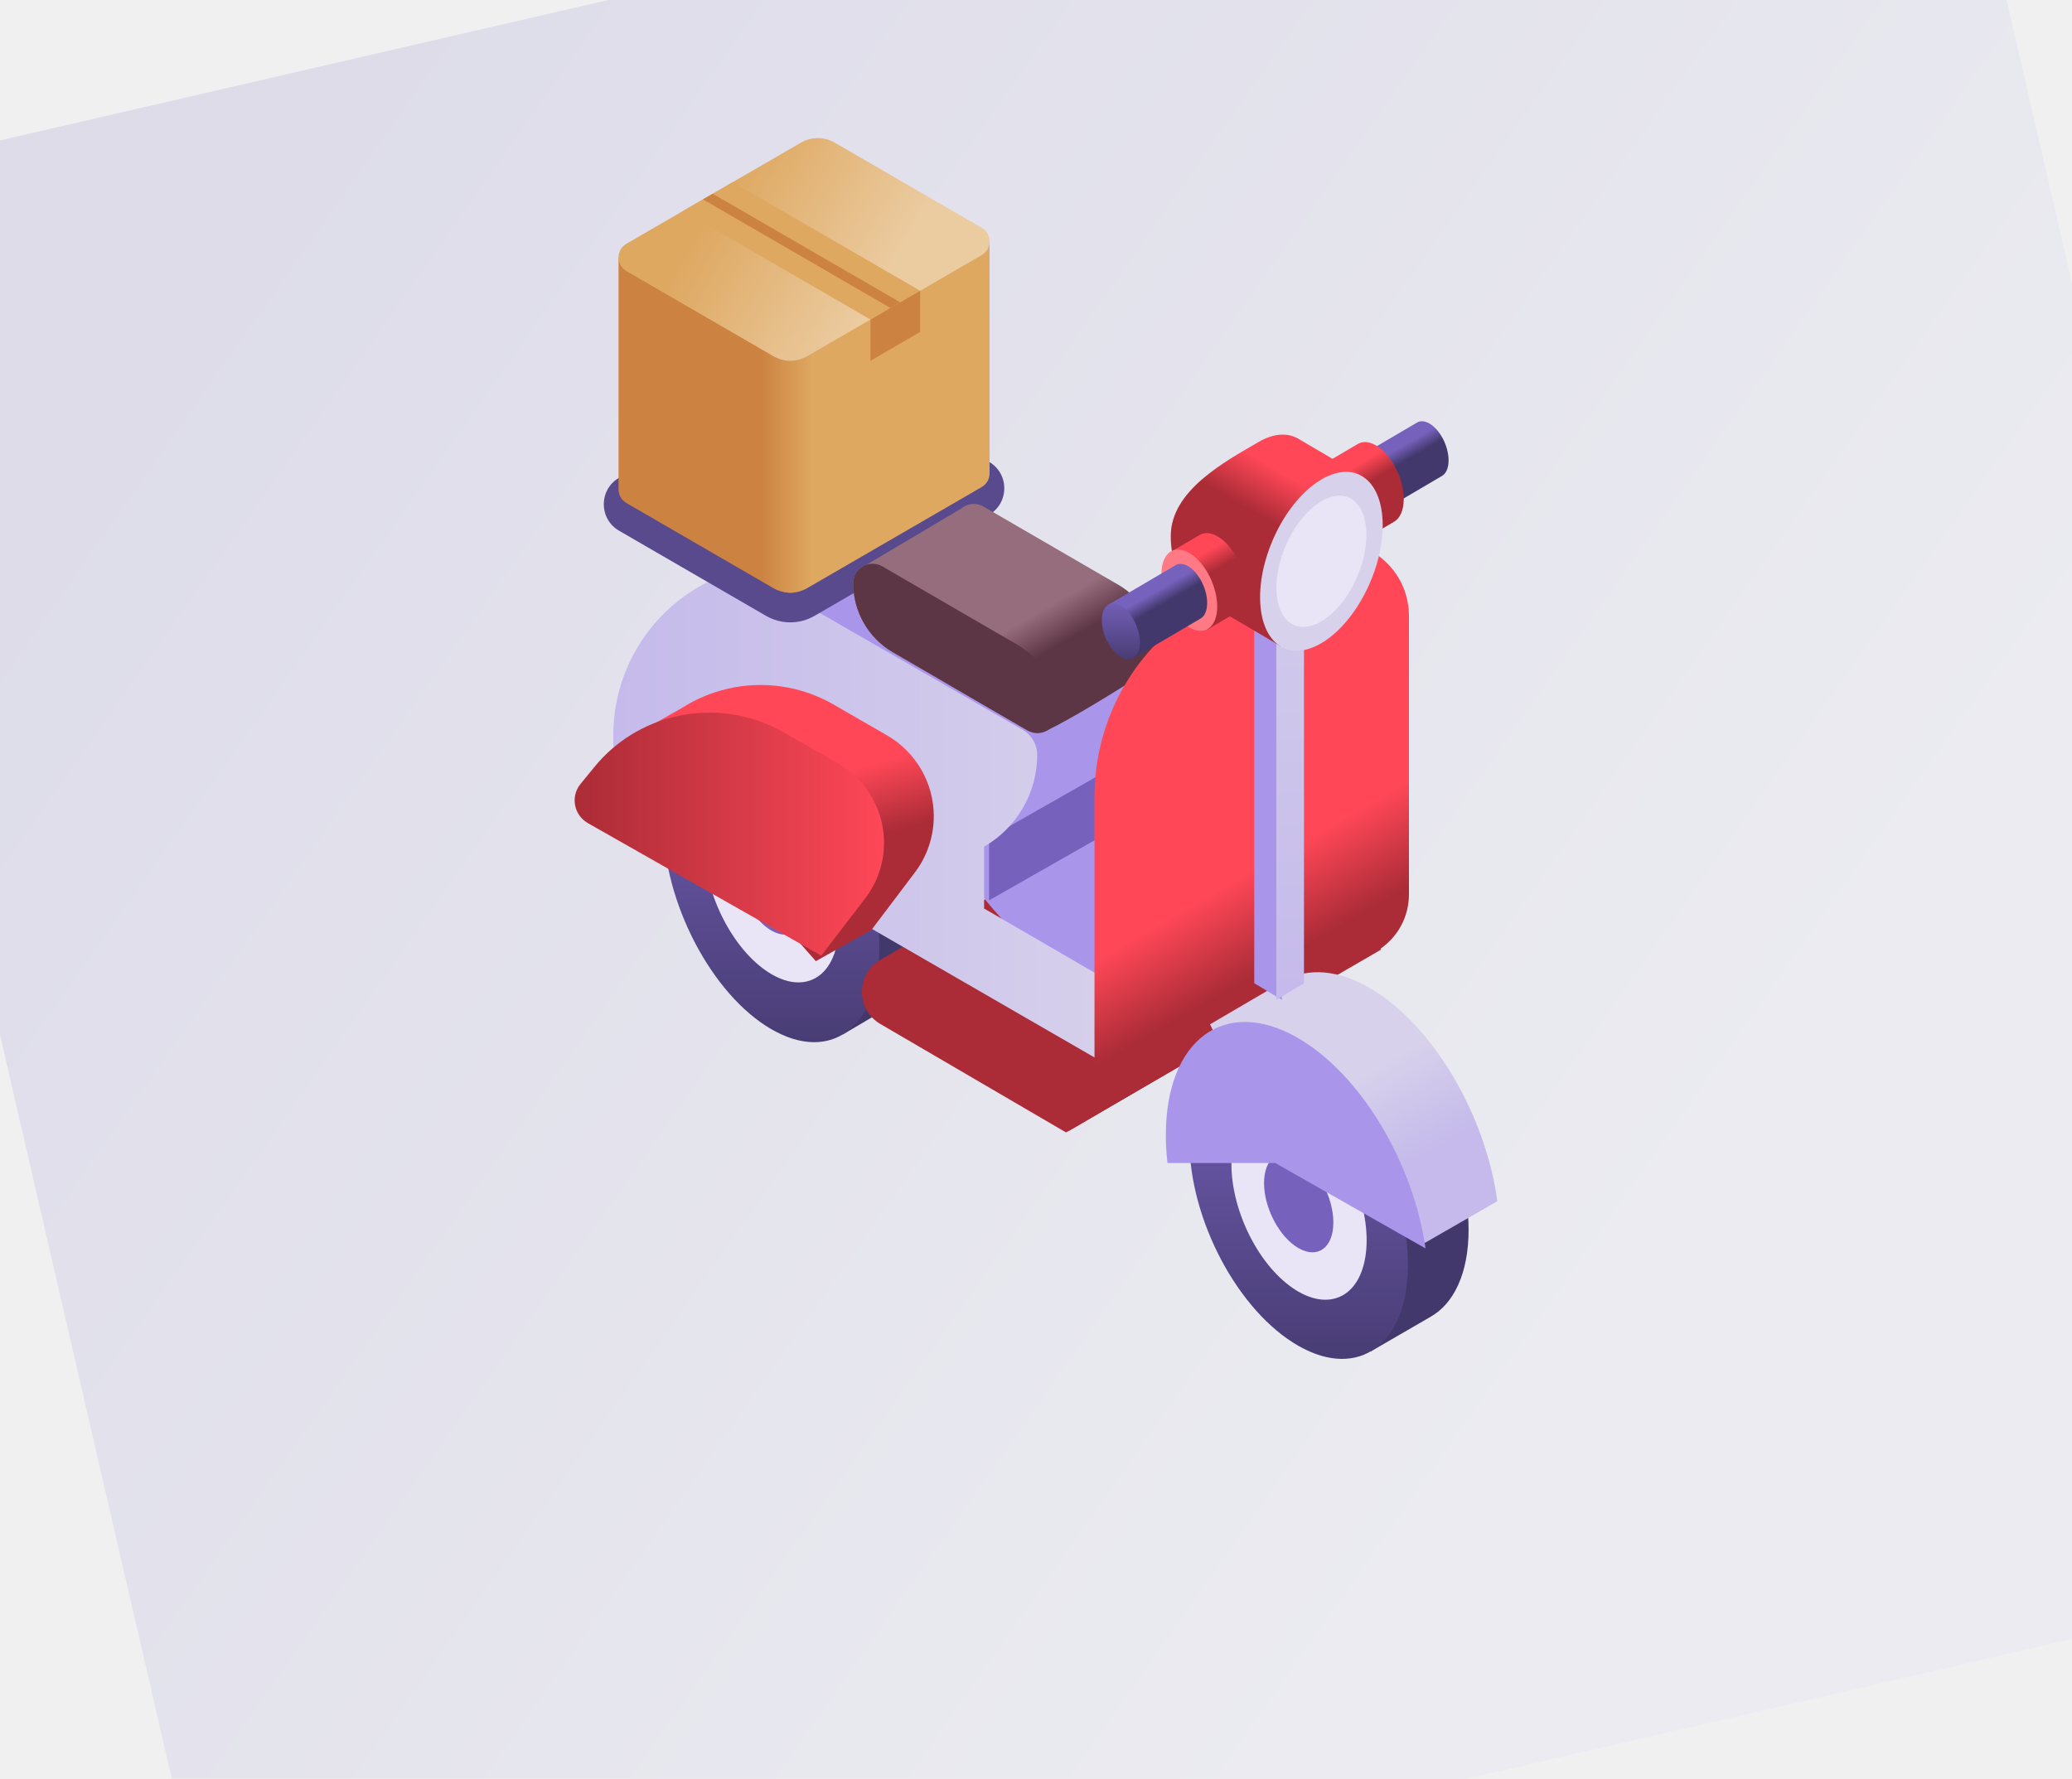
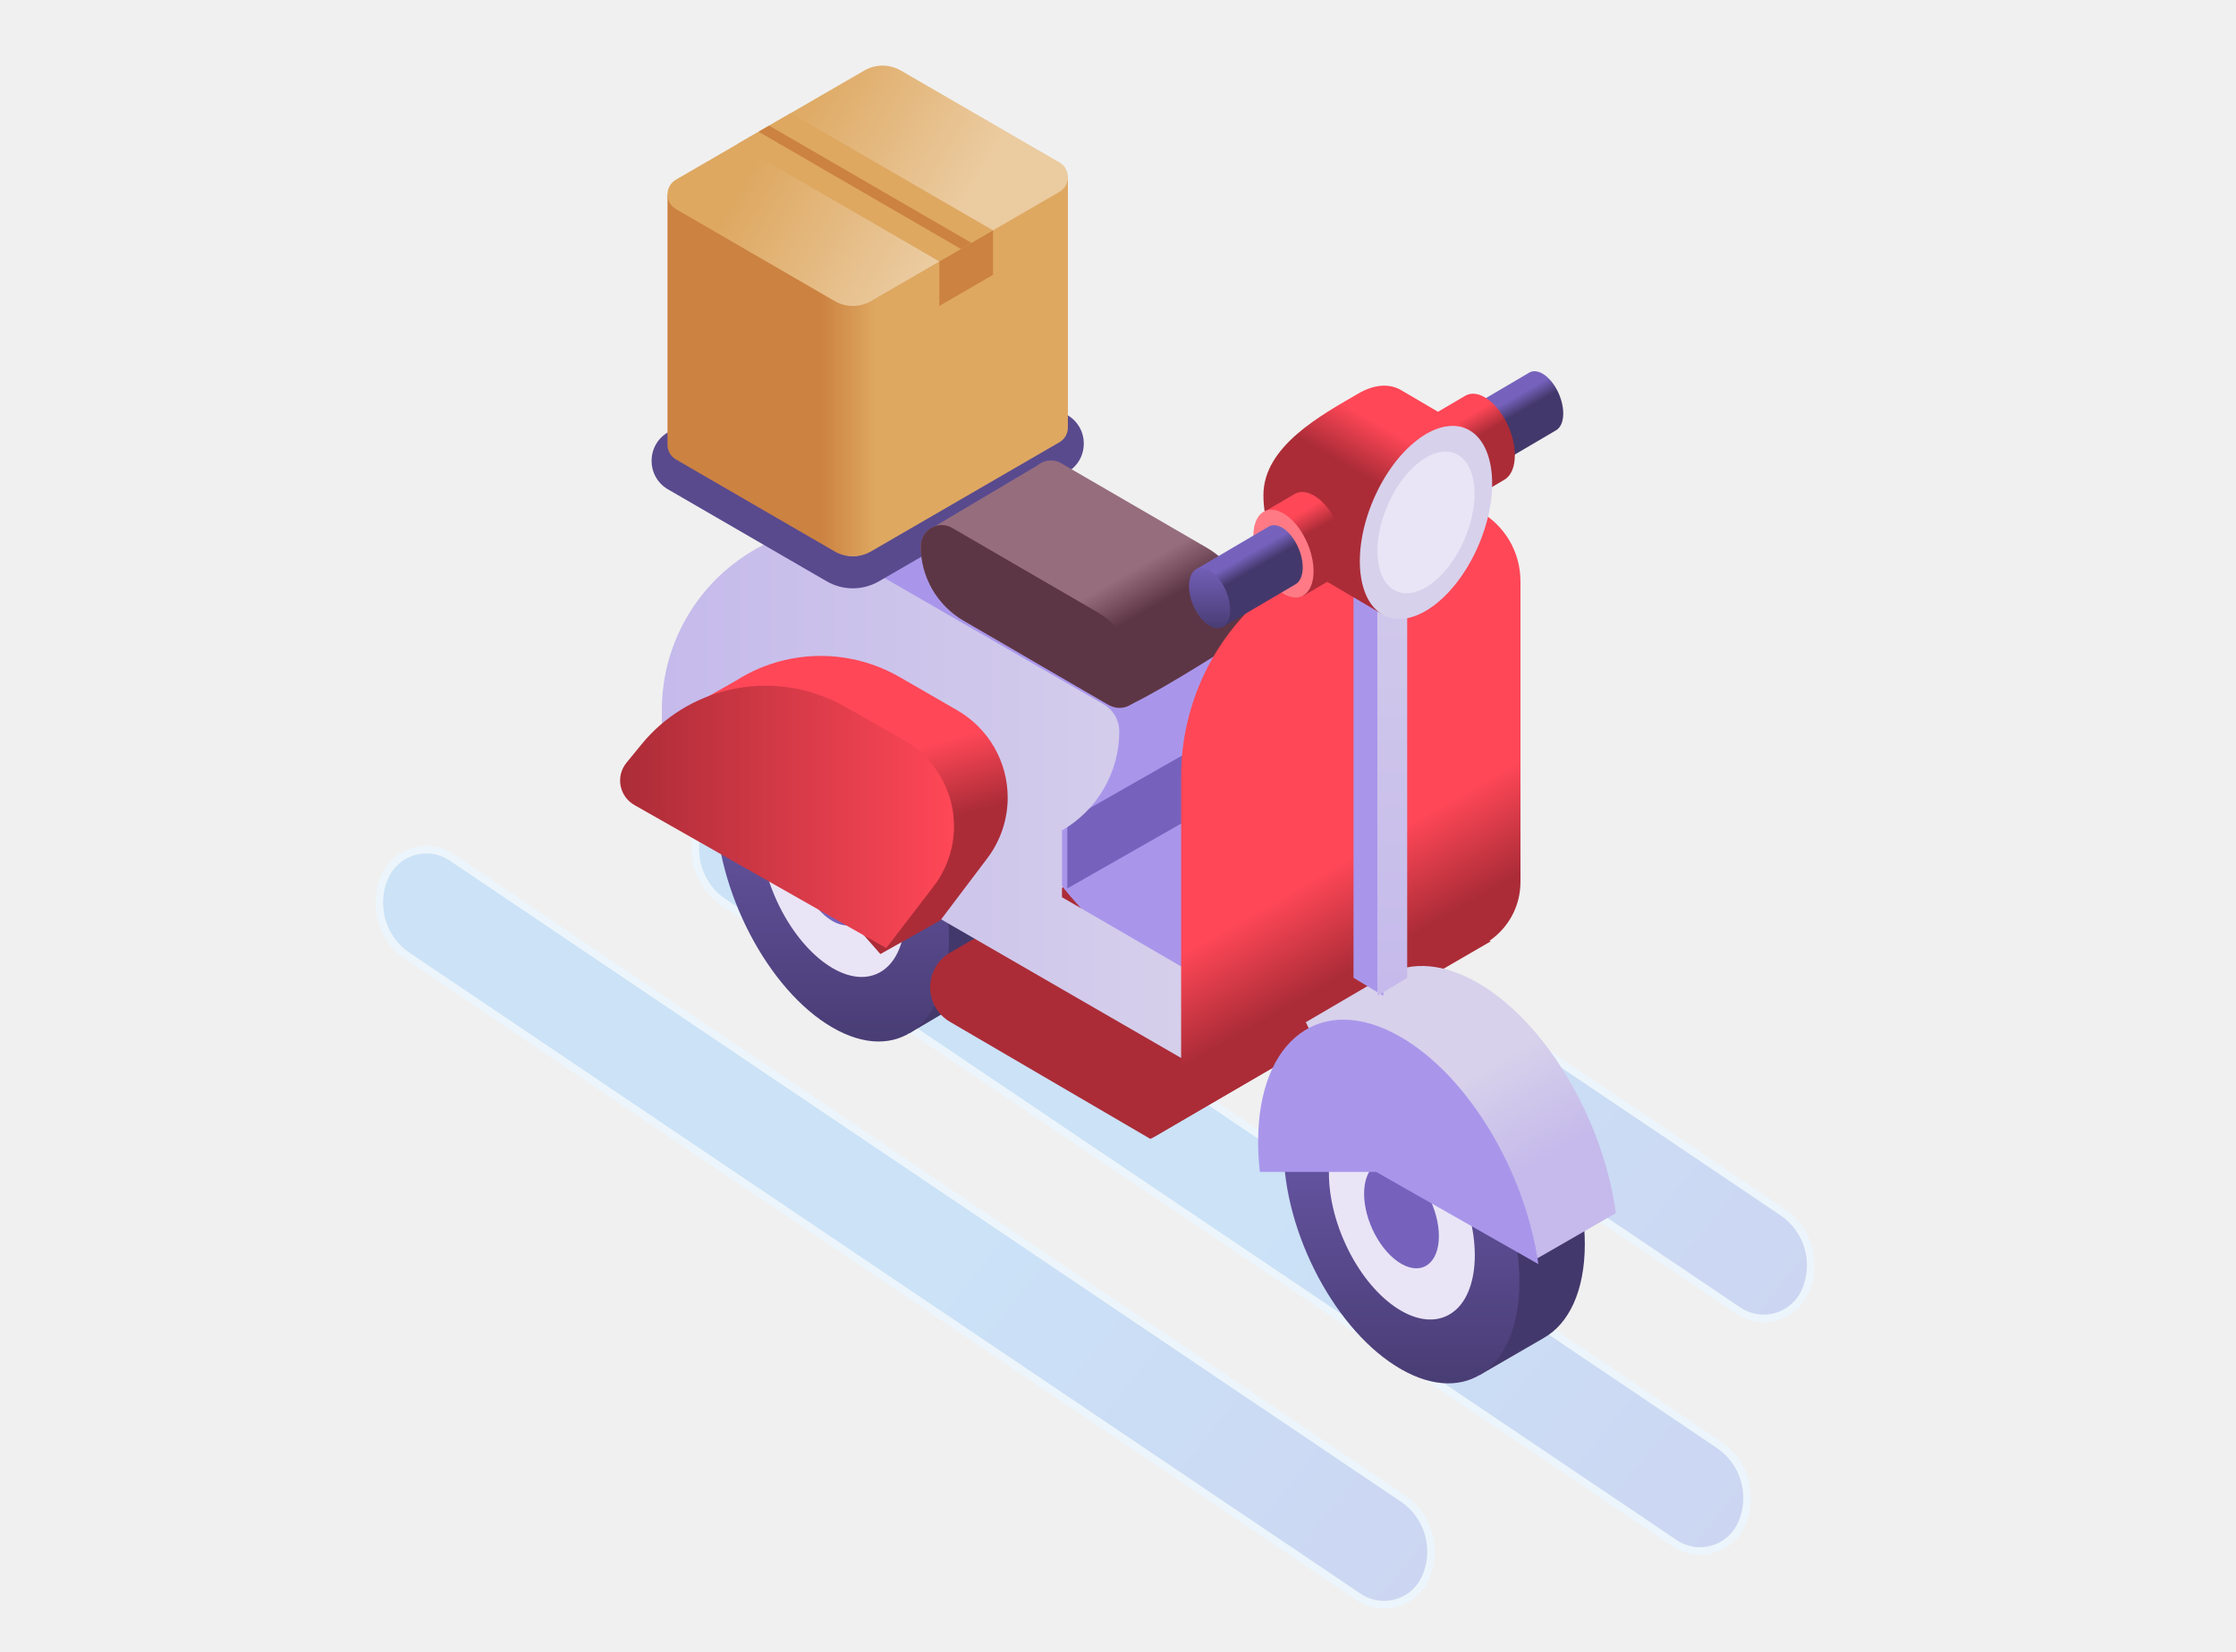
- <svg xmlns="http://www.w3.org/2000/svg" xmlns:xlink="http://www.w3.org/1999/xlink" width="375px" height="322px" viewBox="0 0 375 322" version="1.1">
+ <svg xmlns="http://www.w3.org/2000/svg" xmlns:xlink="http://www.w3.org/1999/xlink" width="375px" height="277px" viewBox="0 0 375 277" version="1.1">
  <defs>
-     <rect id="path-1" x="0" y="0" width="375" height="322" />
-     <linearGradient x1="19.454%" y1="11.231%" x2="77.604%" y2="69.715%" id="linearGradient-3">
-       <stop stop-color="#3023AE" offset="0%" />
-       <stop stop-color="#C0C3FD" offset="100%" />
+     <rect id="path-1" x="0" y="0" width="375" height="277" />
+     <linearGradient x1="50.258%" y1="54.889%" x2="46.402%" y2="168.9%" id="linearGradient-3">
+       <stop stop-color="#CBE2F7" offset="0%" />
+       <stop stop-color="#CDC4EB" offset="100%" />
    </linearGradient>
    <linearGradient x1="52.113%" y1="41.368%" x2="43.028%" y2="18.82%" id="linearGradient-4">
      <stop stop-color="#43386B" offset="0%" />
      <stop stop-color="#7662BD" offset="100%" />
    </linearGradient>
    <linearGradient x1="50%" y1="114.116%" x2="50%" y2="-10.019%" id="linearGradient-5">
      <stop stop-color="#43386B" offset="0%" />
      <stop stop-color="#7662BD" offset="100%" />
    </linearGradient>
    <linearGradient x1="0%" y1="50%" x2="100%" y2="50%" id="linearGradient-6">
      <stop stop-color="#C5BAEB" offset="0%" />
      <stop stop-color="#D7D1EB" offset="100%" />
    </linearGradient>
    <linearGradient x1="38.294%" y1="49.999%" x2="52.03%" y2="49.999%" id="linearGradient-7">
      <stop stop-color="#CC8241" offset="0%" />
      <stop stop-color="#DEA861" offset="100%" />
    </linearGradient>
    <linearGradient x1="22.16%" y1="40.318%" x2="73.603%" y2="58.21%" id="linearGradient-8">
      <stop stop-color="#DEA861" offset="0%" />
      <stop stop-color="#EBCBA0" offset="100%" />
    </linearGradient>
    <linearGradient x1="62.257%" y1="66.142%" x2="52.672%" y2="53.67%" id="linearGradient-9">
      <stop stop-color="#5D3645" offset="0%" />
      <stop stop-color="#966D7D" offset="100%" />
    </linearGradient>
    <linearGradient x1="56.08%" y1="72.944%" x2="50.754%" y2="56.893%" id="linearGradient-10">
      <stop stop-color="#AB2C37" offset="0%" />
      <stop stop-color="#FF4757" offset="100%" />
    </linearGradient>
    <linearGradient x1="52.2%" y1="41.368%" x2="42.741%" y2="18.82%" id="linearGradient-11">
      <stop stop-color="#43386B" offset="0%" />
      <stop stop-color="#7662BD" offset="100%" />
    </linearGradient>
    <linearGradient x1="50%" y1="114.116%" x2="50%" y2="-10.018%" id="linearGradient-12">
      <stop stop-color="#43386B" offset="0%" />
      <stop stop-color="#7662BD" offset="100%" />
    </linearGradient>
    <linearGradient x1="61.989%" y1="75.445%" x2="42.84%" y2="44.27%" id="linearGradient-13">
      <stop stop-color="#C5BAEB" offset="0%" />
      <stop stop-color="#D7D1EB" offset="100%" />
    </linearGradient>
    <linearGradient x1="56.996%" y1="62.998%" x2="49.093%" y2="38.908%" id="linearGradient-14">
      <stop stop-color="#AB2C37" offset="0%" />
      <stop stop-color="#FF4757" offset="100%" />
    </linearGradient>
    <linearGradient x1="0.001%" y1="50%" x2="100.001%" y2="50%" id="linearGradient-15">
      <stop stop-color="#AB2C37" offset="0%" />
      <stop stop-color="#FF4757" offset="100%" />
    </linearGradient>
    <linearGradient x1="50%" y1="98.772%" x2="50%" y2="-34.554%" id="linearGradient-16">
      <stop stop-color="#C5BAEB" offset="0%" />
      <stop stop-color="#D7D1EB" offset="100%" />
    </linearGradient>
    <linearGradient x1="51.841%" y1="44.944%" x2="43.897%" y2="31.724%" id="linearGradient-17">
      <stop stop-color="#43386B" offset="0%" />
      <stop stop-color="#7662BD" offset="100%" />
    </linearGradient>
    <linearGradient x1="50%" y1="114.111%" x2="50%" y2="-10.022%" id="linearGradient-18">
      <stop stop-color="#43386B" offset="0%" />
      <stop stop-color="#7662BD" offset="100%" />
    </linearGradient>
    <linearGradient x1="52.143%" y1="42.049%" x2="42.939%" y2="21.284%" id="linearGradient-19">
      <stop stop-color="#AB2C37" offset="0%" />
      <stop stop-color="#FF4757" offset="100%" />
    </linearGradient>
    <linearGradient x1="48.781%" y1="39.187%" x2="59.482%" y2="18.423%" id="linearGradient-20">
      <stop stop-color="#AB2C37" offset="0%" />
      <stop stop-color="#FF4757" offset="100%" />
    </linearGradient>
    <linearGradient x1="52.141%" y1="42.049%" x2="42.937%" y2="21.284%" id="linearGradient-21">
      <stop stop-color="#AB2C37" offset="0%" />
      <stop stop-color="#FF4757" offset="100%" />
    </linearGradient>
    <linearGradient x1="51.838%" y1="44.941%" x2="43.897%" y2="31.721%" id="linearGradient-22">
      <stop stop-color="#43386B" offset="0%" />
      <stop stop-color="#7662BD" offset="100%" />
    </linearGradient>
    <linearGradient x1="50.006%" y1="114.111%" x2="50.006%" y2="-10.022%" id="linearGradient-23">
      <stop stop-color="#43386B" offset="0%" />
      <stop stop-color="#7662BD" offset="100%" />
    </linearGradient>
  </defs>
  <g id="Welcome" stroke="none" stroke-width="1" fill="none" fill-rule="evenodd">
-     <g id="View-2" transform="translate(0, -181)">
-       <g id="view-2-icon" transform="translate(0, 181)">
+     <g id="View-2" transform="translate(0, -195)">
+       <g id="view-2-icon" transform="translate(0, 195)">
        <mask id="mask-2" fill="white">
          <use xlink:href="#path-1" />
        </mask>
        <use id="Mask" fill="#D8D8D8" opacity="0" xlink:href="#path-1" />
        <g mask="url(#mask-2)">
-           <g transform="translate(-144, -139)">
-             <g id="Rectangle" opacity="0.095" transform="translate(326.5, 326) rotate(-13) translate(-326.5, -326) translate(54, 55)">
-               <g id="Mask" opacity="0.083" transform="translate(272.5466, 271.075) rotate(-28) translate(-272.5466, -271.075) translate(69.54663, 73.07501)" fill="#D8D8D8" stroke="#979797" stroke-width="1.43">
-                 <g id="Group-2" transform="translate(203.0905, 198.0187) rotate(14) translate(-203.0905, -198.0187) translate(34.59052, 36.01873)">
-                   <path d="M253.722,16.688 L255.076,16.606 C259.471,16.34 263.249,19.686 263.515,24.081 C263.534,24.395 263.534,24.71 263.516,25.025 L249.373,268.838 C249.121,273.177 245.665,276.642 241.326,276.905 L239.972,276.987 C235.577,277.253 231.799,273.907 231.533,269.512 C231.514,269.198 231.513,268.883 231.532,268.568 L245.675,24.755 C245.927,20.416 249.383,16.951 253.722,16.688 Z" id="Rectangle" transform="translate(247.5239, 146.7965) rotate(-35) translate(-247.5239, -146.7965) " />
-                   <path d="M164.796,24.732 L166.15,24.65 C170.545,24.384 174.323,27.731 174.589,32.125 C174.608,32.439 174.609,32.754 174.59,33.069 L157.191,333.012 C156.939,337.351 153.483,340.817 149.144,341.079 L147.79,341.161 C143.395,341.428 139.617,338.081 139.351,333.686 C139.332,333.372 139.331,333.057 139.35,332.743 L156.749,32.799 C157.001,28.46 160.457,24.995 164.796,24.732 Z" id="Rectangle-Copy-4" transform="translate(156.97, 182.9057) rotate(-35) translate(-156.97, -182.9057) " />
-                   <path d="M114.209,0.999 L115.563,0.917 C119.958,0.651 123.736,3.998 124.002,8.392 C124.021,8.707 124.021,9.022 124.003,9.336 L106.604,309.279 C106.352,313.618 102.895,317.084 98.557,317.347 L97.203,317.429 C92.808,317.695 89.03,314.348 88.764,309.954 C88.745,309.639 88.744,309.324 88.762,309.01 L106.162,9.067 C106.413,4.728 109.87,1.262 114.209,0.999 Z" id="Rectangle-Copy-5" transform="translate(106.3828, 159.1729) rotate(-35) translate(-106.3828, -159.1729) " />
-                   <path d="M211.986,-17.453 L213.34,-17.535 C217.735,-17.801 221.513,-14.454 221.779,-10.06 C221.798,-9.746 221.799,-9.431 221.78,-9.116 L204.381,290.827 C204.129,295.166 200.673,298.632 196.334,298.894 L194.98,298.976 C190.585,299.243 186.807,295.896 186.541,291.501 C186.522,291.187 186.521,290.872 186.54,290.558 L203.939,-9.386 C204.191,-13.725 207.647,-17.19 211.986,-17.453 Z" id="Rectangle-Copy" transform="translate(204.16, 140.7207) rotate(-35) translate(-204.16, -140.7207) " />
-                   <path d="M186.217,73.796 L187.571,73.714 C191.966,73.448 195.744,76.795 196.01,81.189 C196.029,81.503 196.03,81.819 196.011,82.133 L186.571,244.869 C186.319,249.208 182.863,252.674 178.524,252.937 L177.17,253.019 C172.775,253.285 168.997,249.938 168.731,245.544 C168.712,245.229 168.712,244.914 168.73,244.6 L178.17,81.864 C178.422,77.524 181.878,74.059 186.217,73.796 Z" id="Rectangle-Copy-2" transform="translate(182.3706, 163.3664) rotate(-35) translate(-182.3706, -163.3664) " />
-                   <path d="M247.889,247.172 L249.244,247.09 C253.638,246.824 257.416,250.17 257.683,254.565 C257.702,254.879 257.702,255.194 257.684,255.508 L255.66,290.393 C255.408,294.732 251.952,298.198 247.613,298.46 L246.259,298.542 C241.864,298.809 238.086,295.462 237.82,291.067 C237.801,290.753 237.8,290.438 237.819,290.124 L239.842,255.239 C240.094,250.9 243.551,247.435 247.889,247.172 Z" id="Rectangle-Copy-3" transform="translate(247.7512, 272.8161) rotate(-35) translate(-247.7512, -272.8161) " />
+           <g transform="translate(-40, -38)">
+             <g id="Rectangle" transform="translate(227.8421, 227.0561) rotate(-13) translate(-227.8421, -227.0561) translate(38.34207, 38.55612)">
+               <g id="Mask" transform="translate(189.2305, 188.4132) rotate(-28) translate(-189.2305, -188.4132) translate(48.73047, 50.41322)" fill="url(#linearGradient-3)" stroke="#ECF5FB" stroke-width="1.287">
+                 <g id="Group-2" transform="translate(140.4759, 137.9364) rotate(14) translate(-140.4759, -137.9364) translate(23.9759, 24.93638)">
+                   <path d="M166.555,-6.758 C170.756,-7.044 174.394,-3.87 174.68,0.332 C174.71,0.769 174.702,1.207 174.656,1.643 L154.634,192.927 C154.088,198.139 149.873,202.204 144.645,202.559 C140.444,202.845 136.806,199.671 136.52,195.47 C136.49,195.032 136.498,194.594 136.544,194.158 L156.566,2.874 C157.111,-2.338 161.326,-6.402 166.555,-6.758 Z" id="Rectangle" transform="translate(155.6, 97.90057) rotate(-35) translate(-155.6, -97.90057) " />
+                   <path d="M139.333,23.153 C143.535,22.867 147.172,26.041 147.458,30.243 C147.488,30.68 147.48,31.118 147.434,31.554 L127.412,222.838 C126.867,228.05 122.652,232.114 117.423,232.47 C113.222,232.756 109.584,229.582 109.298,225.38 C109.268,224.943 109.276,224.505 109.322,224.069 L129.344,32.785 C129.89,27.573 134.105,23.508 139.333,23.153 Z" id="Rectangle-Copy" transform="translate(128.3782, 127.8114) rotate(-35) translate(-128.3782, -127.8114) " />
+                   <path d="M88.024,7.11 C92.225,6.824 95.863,9.999 96.149,14.2 C96.179,14.637 96.171,15.076 96.125,15.512 L76.103,206.795 C75.557,212.008 71.343,216.072 66.114,216.428 C61.913,216.714 58.275,213.539 57.989,209.338 C57.959,208.901 57.967,208.462 58.013,208.026 L78.035,16.743 C78.58,11.531 82.795,7.466 88.024,7.11 Z" id="Rectangle-Copy-2" transform="translate(77.06898, 111.769) rotate(-35) translate(-77.06898, -111.769) " />
                </g>
              </g>
-               <rect fill="url(#linearGradient-3)" x="94.6" y="72.5" width="396" height="348.7" />
            </g>
-             <g id="food-delivery" transform="translate(248, 164)">
+             <g id="food-delivery" transform="translate(144, 49)">
              <g id="Group" transform="translate(16, 100)" fill-rule="nonzero">
                <path d="M6.569,8.104 L17.96,1.398 L17.96,1.4 C21.347,-0.401 25.698,-0.144 30.444,2.605 C41.244,8.861 49.999,25.642 49.999,40.089 C49.999,48.031 47.349,53.606 43.172,55.984 L43.175,55.991 L32.524,62.282 L6.569,8.104 Z" id="Path" fill="url(#linearGradient-4)" />
                <path d="M0.041,23.829 C0.041,9.382 8.796,2.742 19.596,8.998 C30.395,15.253 39.15,32.035 39.15,46.482 C39.15,60.928 30.396,67.568 19.596,61.312 C8.796,55.057 0.041,38.275 0.041,23.829 Z" id="Path" fill="url(#linearGradient-5)" />
                <ellipse id="Oval" fill="#E9E5F6" transform="translate(19.64701, 35.10539) rotate(-23.07822) translate(-19.64701, -35.10539) " cx="19.647" cy="35.105" rx="10.58" ry="18.743" />
                <path d="M13.393,31.562 C13.393,26.98 16.17,24.874 19.596,26.858 C23.021,28.842 25.798,34.165 25.798,38.748 C25.798,43.33 23.021,45.436 19.596,43.452 C16.17,41.468 13.393,36.145 13.393,31.562 L13.393,31.562 Z" id="Path" fill="#7662BD" />
              </g>
              <path d="M88.928,180 L55.332,160.373 C50.889,157.794 50.889,151.347 55.332,148.769 L94.202,126.21 C99.279,123.263 105.535,123.263 110.613,126.21 L146,146.877 L88.928,180 Z" id="Path" fill="#AB2C37" fill-rule="nonzero" />
              <path d="M99.037,125.735 L99.037,114.484 C104.999,111.042 108.671,104.682 108.671,97.798 C108.671,95.918 107.668,94.181 106.04,93.241 L59.657,66.46 C56.547,64.664 52.752,64.516 49.511,66.064 C48.059,66.758 46.683,67.563 45.38,68.452 L26,79.659 L75.527,139.329 L103.489,171 L127,157.406 L127,142.014 L99.037,125.735 Z" id="Path" fill="#A996EB" fill-rule="nonzero" />
              <polygon id="Path" fill="#7662BD" fill-rule="nonzero" points="99 113 75 126.679 75 138 99 124.321" />
              <path d="M102,171 L7,116.125 L7,108.069 C7,96.11 13.883,85.214 24.695,80.06 C27.928,78.518 31.714,78.666 34.817,80.453 L81.09,107.117 C82.714,108.053 83.715,109.782 83.715,111.654 C83.715,118.507 80.052,124.84 74.105,128.267 L74.105,139.468 L102,155.676 L102,171 Z" id="Path" fill="url(#linearGradient-6)" fill-rule="nonzero" />
              <g id="Group" transform="translate(5, 0)" fill-rule="nonzero">
                <path d="M34.028,87.666 C32.488,87.666 30.971,87.258 29.638,86.485 L3.037,71.072 C1.311,70.073 0.281,68.282 0.281,66.283 C0.281,64.284 1.311,62.493 3.037,61.494 L34.625,43.191 C37.291,41.647 40.739,41.647 43.404,43.191 L70.005,58.604 C71.73,59.604 72.76,61.395 72.76,63.394 C72.76,65.393 71.73,67.183 70.005,68.183 L38.417,86.485 C37.084,87.258 35.566,87.666 34.028,87.666 Z M39.014,47.359 C38.41,47.359 37.814,47.519 37.29,47.823 L5.701,66.125 C5.665,66.146 5.61,66.178 5.61,66.283 C5.61,66.388 5.665,66.42 5.701,66.441 L32.302,81.854 C33.349,82.46 34.704,82.461 35.752,81.854 L67.34,63.551 C67.376,63.53 67.431,63.498 67.431,63.393 C67.431,63.288 67.376,63.256 67.34,63.235 L40.739,47.822 C40.216,47.519 39.619,47.359 39.014,47.359 Z" id="Shape" fill="#594A8E" />
                <path d="M70.096,60.695 L70.096,18.708 L2.946,21.599 L2.946,63.585 C2.946,64.547 3.42,65.51 4.369,66.059 L30.97,81.472 C32.862,82.569 35.192,82.569 37.084,81.472 L68.673,63.17 C69.621,62.62 70.096,61.657 70.096,60.695 L70.096,60.695 Z" id="Path" fill="url(#linearGradient-7)" />
                <path d="M4.369,19.125 L35.957,0.822 C37.849,-0.274 40.18,-0.274 42.072,0.822 L68.673,16.235 C70.571,17.334 70.571,20.083 68.673,21.182 L37.085,39.485 C35.193,40.581 32.862,40.581 30.97,39.485 L4.369,24.072 C2.472,22.973 2.472,20.224 4.369,19.125 Z" id="Path" fill="url(#linearGradient-8)" />
                <polygon id="Path" fill="#DEA861" points="14.611 13.19 48.539 32.848 57.538 27.634 23.611 7.976" />
                <g transform="translate(18.14201, 9.970443)" fill="#CC8241" id="Path">
                  <polygon points="1.848 0.101 35.776 19.758 34.012 20.78 0.086 1.122" />
                  <polygon points="30.397 22.878 30.397 30.337 39.396 25.122 39.396 17.663" />
                </g>
              </g>
              <g id="Group" transform="translate(50, 66)" fill-rule="nonzero">
                <path d="M55.571,27.352 C55.571,22.199 52.836,17.437 48.396,14.86 L23.985,0.694 C22.597,-0.111 21.009,0.163 19.942,1.081 L19.936,1.077 L2.78,11.261 C2.339,11.417 1.932,11.658 1.584,11.971 L1.564,11.983 L1.567,11.985 C0.876,12.614 0.42,13.52 0.42,14.588 C0.42,19.741 3.156,24.503 7.596,27.08 L32.007,41.246 C32.577,41.577 35.061,41.436 35.709,41.121 C42.075,38.031 53.632,30.499 53.632,30.499 C53.754,30.438 53.871,30.369 53.985,30.295 L54.055,30.254 L54.051,30.251 C54.948,29.631 55.571,28.602 55.571,27.352 L55.571,27.352 Z" id="Path" fill="url(#linearGradient-9)" />
                <path d="M32.007,41.246 L7.596,27.08 C3.156,24.503 0.421,19.741 0.421,14.588 C0.421,11.872 3.346,10.174 5.686,11.532 L30.097,25.699 C34.537,28.276 37.272,33.037 37.272,38.191 C37.272,40.907 34.347,42.604 32.007,41.246 L32.007,41.246 Z" id="Path" fill="#5D3645" />
              </g>
              <path d="M130.842,74.848 L113.703,84.876 C101.56,91.982 94.087,105.067 94.087,119.223 L94.087,170.14 C94.087,174.372 92.011,177.876 89,180 L145.844,146.748 C148.893,144.629 151,141.103 151,136.839 L151,86.553 C151,76.122 139.79,69.613 130.842,74.848 L130.842,74.848 Z" id="Path" fill="url(#linearGradient-10)" fill-rule="nonzero" />
              <g id="Group" transform="translate(111, 158)" fill-rule="nonzero">
                <path d="M6.871,7.934 L18.39,1.288 L18.391,1.289 C21.816,-0.495 26.215,-0.241 31.015,2.484 C41.937,8.683 50.79,25.315 50.79,39.633 C50.79,47.505 48.111,53.03 43.886,55.386 L43.889,55.393 L33.119,61.628 L6.871,7.934 Z" id="Path" fill="url(#linearGradient-11)" />
                <path d="M0.269,23.517 C0.269,9.2 9.122,2.619 20.044,8.819 C30.966,15.018 39.82,31.65 39.82,45.968 C39.82,60.285 30.966,66.866 20.044,60.666 C9.123,54.467 0.269,37.835 0.269,23.517 Z" id="Path" fill="url(#linearGradient-12)" />
                <ellipse id="Oval" fill="#E9E5F6" transform="translate(20.10688, 34.64139) rotate(-23.07822) translate(-20.10688, -34.64139) " cx="20.107" cy="34.641" rx="10.667" ry="18.634" />
                <path d="M13.772,31.182 C13.772,26.641 16.58,24.554 20.044,26.52 C23.508,28.487 26.317,33.762 26.317,38.304 C26.317,42.845 23.508,44.932 20.044,42.966 C16.58,40.999 13.772,35.724 13.772,31.182 Z" id="Path" fill="#7662BD" />
              </g>
              <path d="M143.836,153.826 C138.103,150.524 132.849,150.216 128.758,152.379 L128.758,152.377 L115,160.43 L117.657,165.945 C117.117,168.271 116.824,170.874 116.824,173.738 C116.824,174.89 116.874,176.055 116.964,177.228 L153.882,200 L167,192.446 C164.855,176.798 155.301,160.429 143.836,153.826 L143.836,153.826 Z" id="Path" fill="url(#linearGradient-13)" fill-rule="nonzero" />
              <path d="M126.814,185.543 L154,201 C151.811,185.513 142.228,169.339 130.735,162.805 C117.627,155.352 107,163.263 107,180.476 C107,182.143 107.102,183.837 107.294,185.543 L126.814,185.543 Z" id="Path" fill="#A996EB" fill-rule="nonzero" />
              <path d="M56.55,108.127 L46.869,102.54 C41.034,99.174 34.133,98.16 27.575,99.707 C24.655,100.395 21.897,101.572 19.404,103.166 L8.717,109.232 L10.821,111.628 L7,116.378 L23.212,125.733 L43.651,149 L53.723,143.338 L61.586,132.934 C63.801,130.002 65,126.428 65,122.754 L65,122.754 C65,116.72 61.778,111.144 56.55,108.127 L56.55,108.127 Z" id="Path" fill="url(#linearGradient-14)" fill-rule="nonzero" />
              <path d="M44.632,148 L52.558,137.675 C54.792,134.766 56,131.219 56,127.573 C56,121.584 52.753,116.051 47.481,113.057 L37.722,107.514 C31.84,104.173 24.883,103.166 18.273,104.701 C12.495,106.043 7.338,109.242 3.619,113.794 L1.068,116.916 C-0.791,119.192 -0.15,122.564 2.421,124.024 L44.632,148 Z" id="Path" fill="url(#linearGradient-15)" fill-rule="nonzero" />
              <polygon id="Path" fill="#A996EB" fill-rule="nonzero" points="123 152.98 123 80 128 83.02 128 156" />
              <polygon id="Path" fill="url(#linearGradient-16)" fill-rule="nonzero" points="127 83.018 132 80 132 152.982 127 156" />
              <g id="Group" transform="translate(95, 51)" fill-rule="nonzero">
                <g transform="translate(43.83883, 0)" id="Path">
                  <path d="M1.412,7.669 L13.68,0.461 L13.68,0.461 C14.278,0.141 15.045,0.187 15.883,0.676 C17.787,1.787 19.332,4.77 19.332,7.337 C19.332,8.749 18.865,9.739 18.128,10.162 L18.128,10.163 L5.99,17.298 L1.412,7.669 Z" fill="url(#linearGradient-17)" />
                  <path d="M0.26,10.464 C0.26,7.896 1.805,6.716 3.71,7.828 C5.615,8.94 7.159,11.922 7.159,14.49 C7.159,17.057 5.615,18.237 3.71,17.125 C1.805,16.013 0.26,13.031 0.26,10.464 Z" fill="url(#linearGradient-18)" />
                </g>
                <path d="M41.531,7.431 L46.823,4.323 L46.823,4.323 C47.694,3.857 48.812,3.924 50.031,4.635 C52.806,6.254 55.055,10.598 55.055,14.338 C55.055,16.394 54.374,17.837 53.301,18.452 L53.302,18.454 L48.2,21.455 L41.531,7.431 Z" id="Path" fill="url(#linearGradient-19)" />
                <g transform="translate(12.46398, 2.606456)">
                  <path d="M34.986,7.556 L23.354,0.725 L23.354,0.725 C21.441,-0.299 18.984,-0.153 16.304,1.411 C10.205,4.971 0.425,10.206 0.425,18.425 C0.425,22.944 1.921,26.116 4.28,27.469 L9.115,31.785 L20.328,38.38 L34.986,7.556 Z" id="Path" fill="url(#linearGradient-20)" />
                  <ellipse id="Oval" fill="#D7D1EB" transform="translate(27.68979, 23.00633) rotate(-66.92178) translate(-27.68979, -23.00633) " cx="27.69" cy="23.006" rx="17.108" ry="9.608" />
                  <ellipse id="Oval" fill="#E9E5F6" transform="translate(27.69022, 23.00676) rotate(-66.92178) translate(-27.69022, -23.00676) " cx="27.69" cy="23.007" rx="12.555" ry="7.051" />
                </g>
                <g transform="translate(9.025641, 20.41724)">
                  <path d="M3.863,3.495 L9.155,0.387 L9.155,0.388 C10.026,-0.078 11.143,-0.012 12.363,0.7 C15.138,2.319 17.387,6.663 17.387,10.403 C17.387,12.459 16.706,13.902 15.633,14.517 L15.634,14.519 L10.532,17.519 L3.863,3.495 Z" id="Path" fill="url(#linearGradient-21)" />
                  <ellipse id="Oval" fill="#FF7A85" transform="translate(7.225069, 10.42305) rotate(-23.07822) translate(-7.225069, -10.42305) " cx="7.225" cy="10.423" rx="4.371" ry="7.783" />
                </g>
                <g transform="translate(0, 26.06456)" id="Path">
                  <path d="M1.559,7.423 L13.828,0.215 L13.828,0.216 C14.425,-0.104 15.193,-0.059 16.03,0.43 C17.935,1.542 19.479,4.524 19.479,7.092 C19.479,8.503 19.012,9.494 18.275,9.917 L18.276,9.918 L6.138,17.052 L1.559,7.423 Z" fill="url(#linearGradient-22)" />
                  <path d="M0.407,10.218 C0.407,7.65 1.952,6.471 3.857,7.582 C5.762,8.694 7.306,11.676 7.306,14.244 C7.306,16.811 5.762,17.991 3.857,16.879 C1.952,15.767 0.407,12.785 0.407,10.218 Z" fill="url(#linearGradient-23)" />
                </g>
              </g>
            </g>
          </g>
        </g>
      </g>
    </g>
  </g>
</svg>
